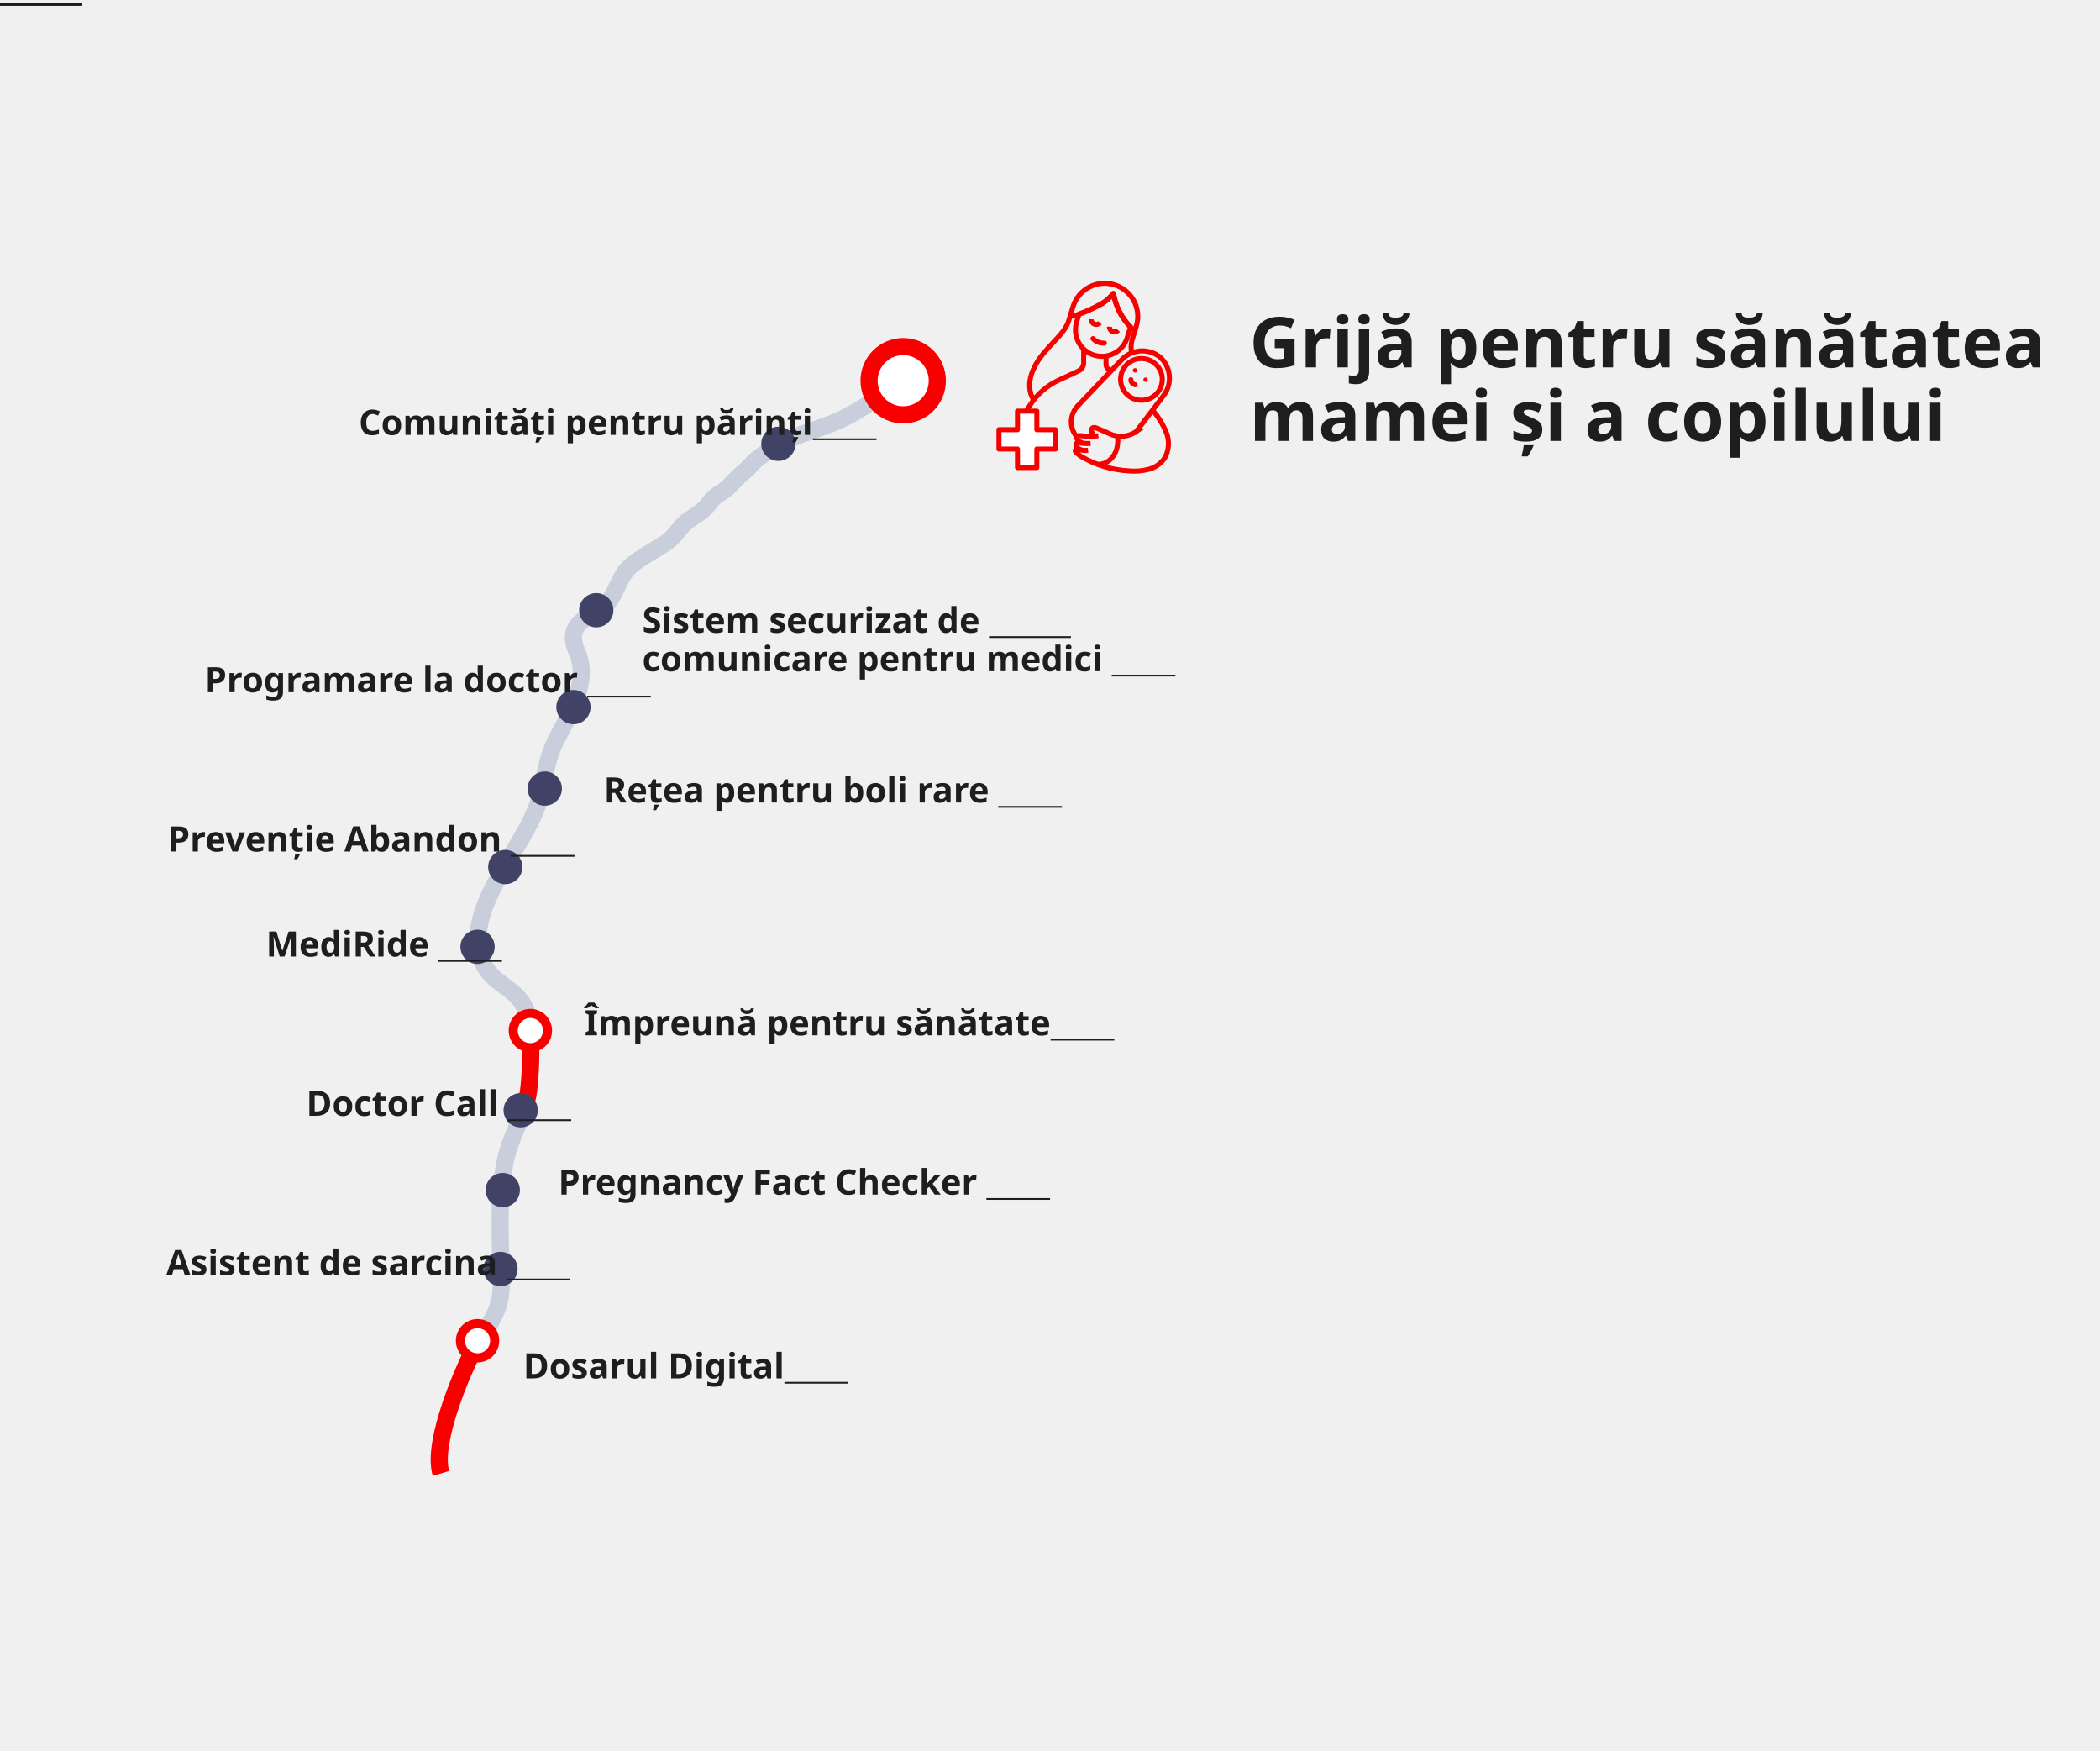
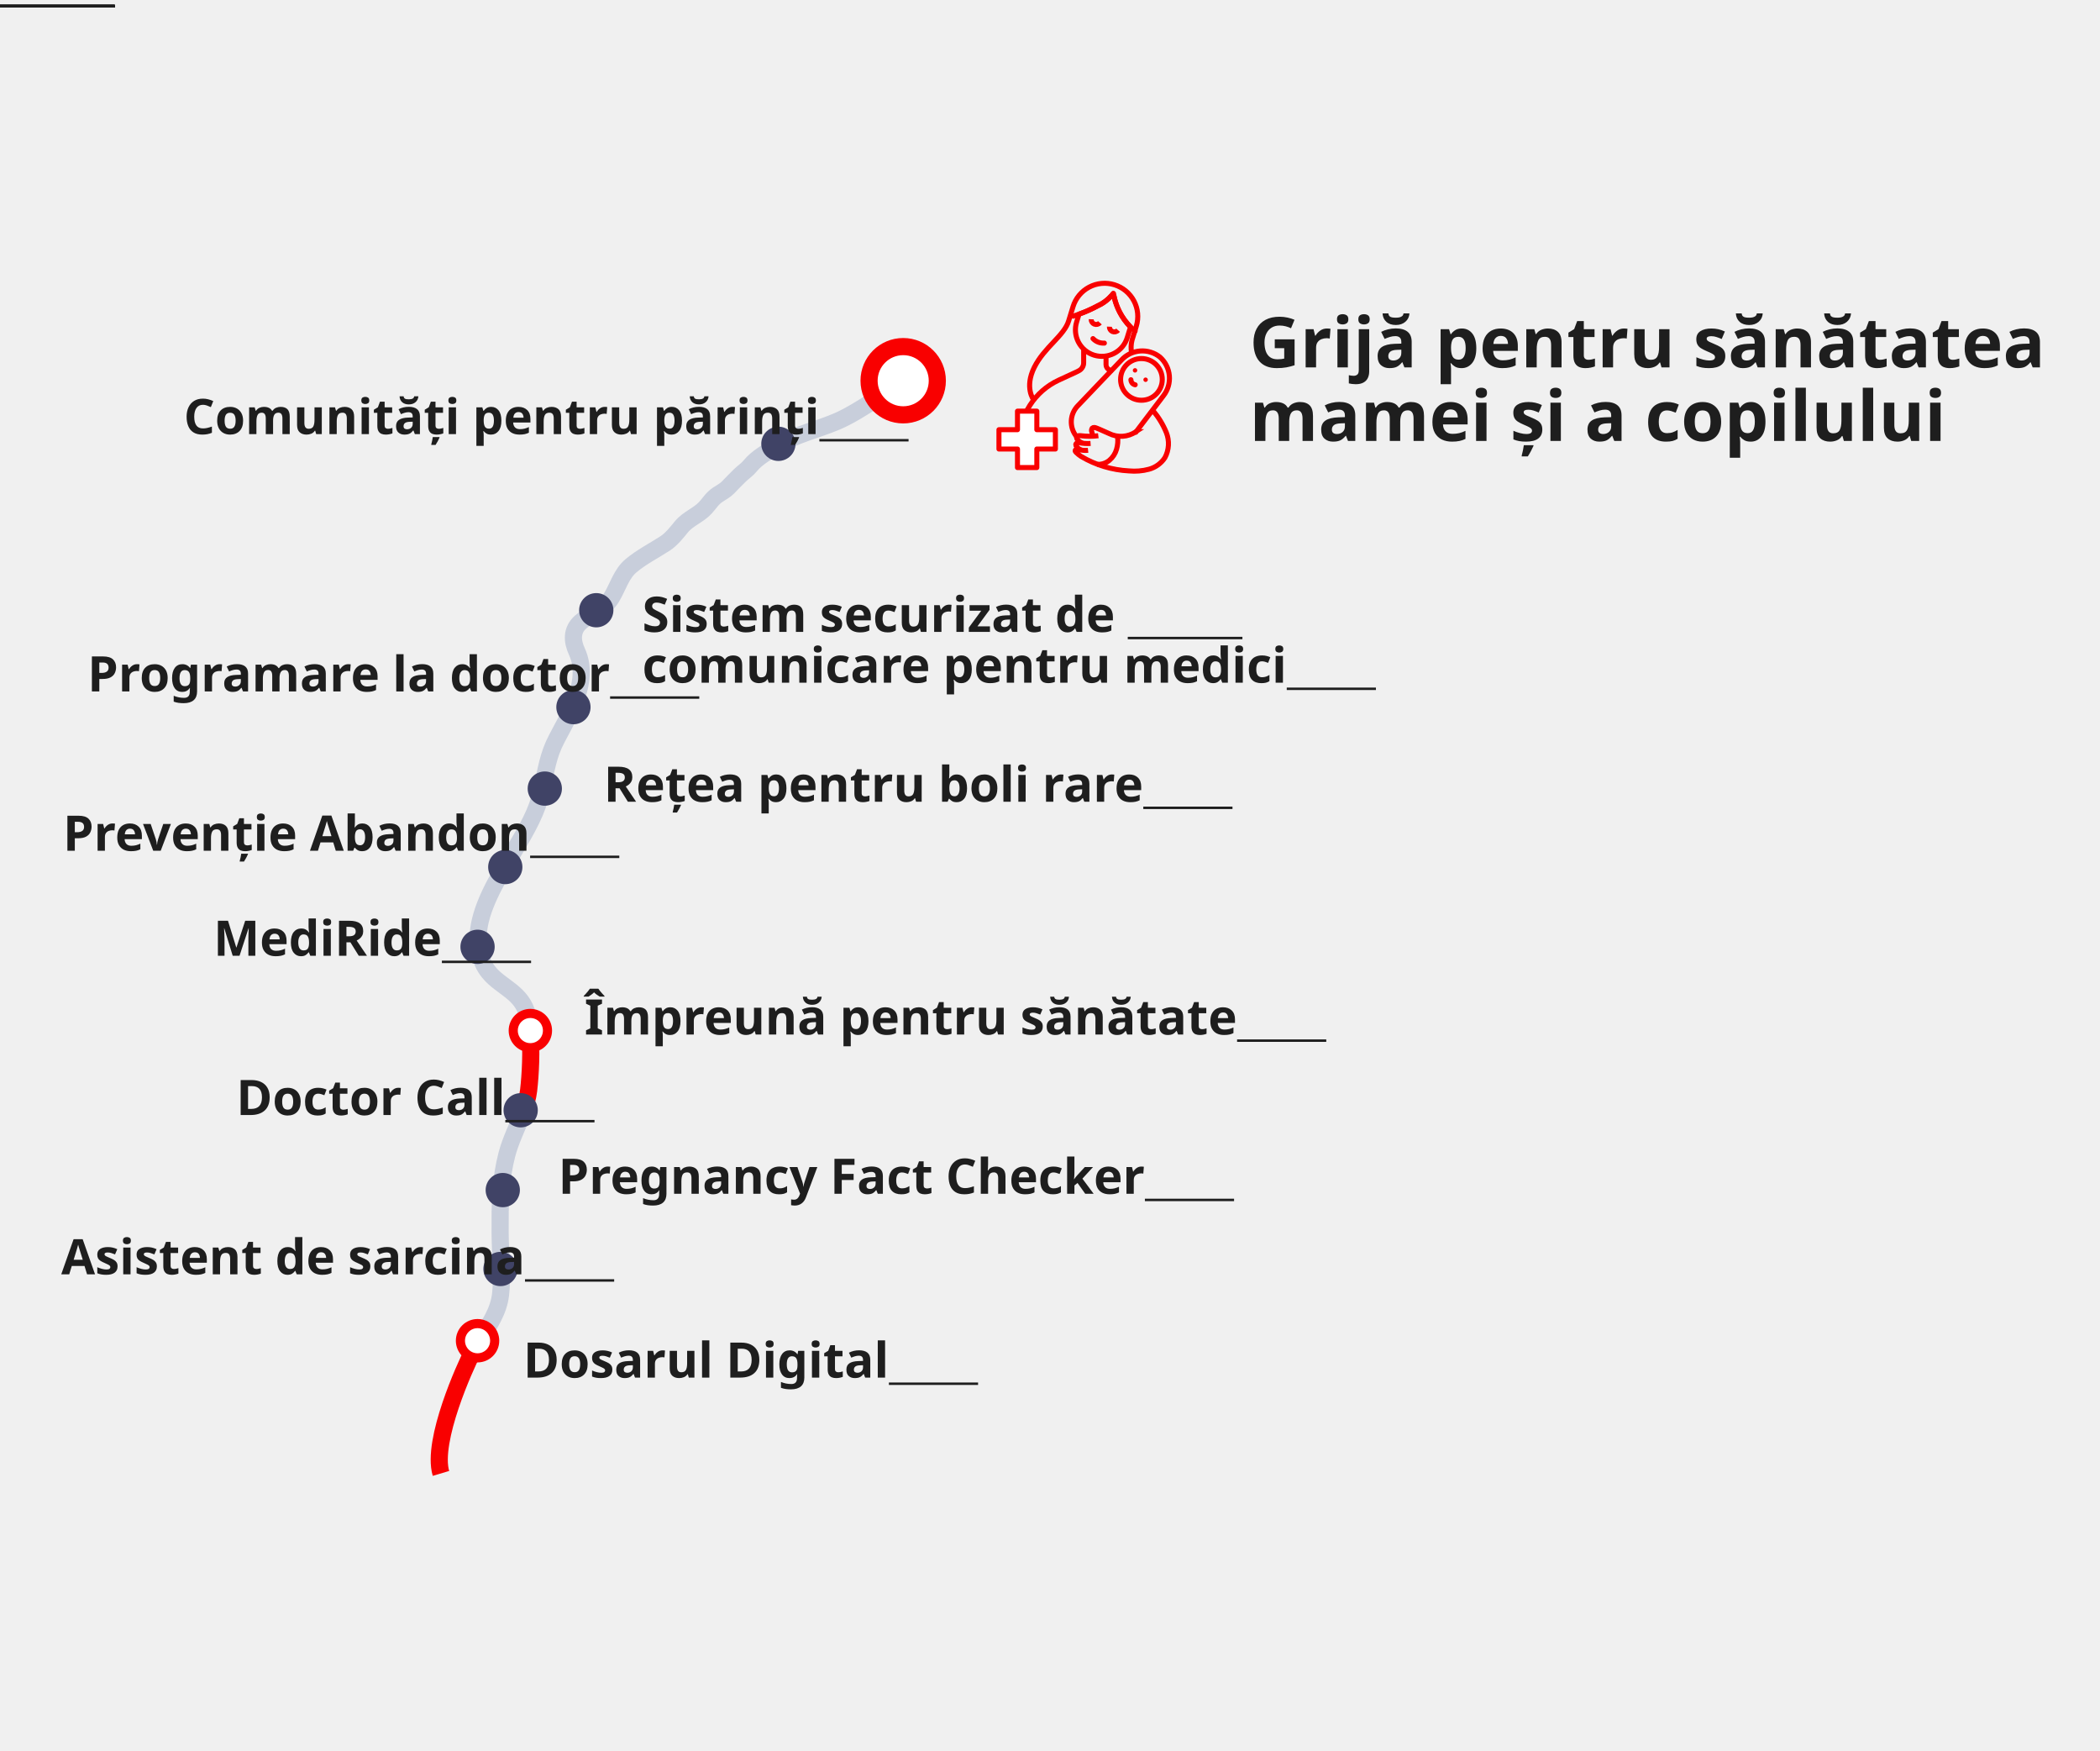
<svg xmlns="http://www.w3.org/2000/svg" width="1200" height="1000" viewBox="0 0 1200 1000" fill="none">
  <g id="segment-health-01-grija-pentru-sanatatea-mamei-si-a-copilului">
    <g id="Group 1179">
      <g id="Group 1127">
        <path id="Vector" d="M516.606 216.219C513.813 218.96 510.942 221.858 507.809 224.181C504.677 226.504 500.97 227.731 497.682 229.819C495.202 231.411 492.644 233.029 490.06 234.569C486.249 236.84 482.333 239.007 478.235 240.756C472.858 243.079 466.724 245.01 461.452 246.89C455.97 248.873 449.914 251.092 444.746 254.277" stroke="#C8CEDB" stroke-width="9.793" stroke-miterlimit="10" stroke-linecap="round" stroke-linejoin="round" />
        <path id="Vector_2" d="M516.11 236.997C526.878 236.997 535.608 228.267 535.608 217.498C535.608 206.73 526.878 198 516.11 198C505.341 198 496.611 206.73 496.611 217.498C496.611 228.267 505.341 236.997 516.11 236.997Z" fill="white" stroke="#F90000" stroke-width="9.793" stroke-miterlimit="10" stroke-linecap="round" stroke-linejoin="round" />
        <path id="Vector_3" d="M444.773 254.329C438.978 257.905 432.766 261.115 428.589 266.258C426.971 268.215 424.726 269.755 422.925 271.452C420.55 273.697 418.383 276.072 416.008 278.474C414.155 280.353 412.145 281.266 410.004 282.728C406.872 284.895 405.671 287.218 403.139 290.011C399.172 294.37 393.247 296.249 389.384 300.948C386.721 304.184 383.745 308.047 380.065 310.449C373.774 314.521 366.466 318.253 360.645 323.135C355.033 327.833 353.101 335.272 349.447 341.328C347.176 345.113 344.044 347.331 340.755 349.367" stroke="#C8CEDB" stroke-width="9.793" stroke-miterlimit="10" stroke-linecap="round" stroke-linejoin="round" />
        <path id="Vector_4" d="M444.798 263.334C450.204 263.334 454.587 258.952 454.587 253.546C454.587 248.14 450.204 243.757 444.798 243.757C439.392 243.757 435.01 248.14 435.01 253.546C435.01 258.952 439.392 263.334 444.798 263.334Z" fill="#404366" />
        <path id="Vector_5" d="M327.677 403.008C329.766 397.944 331.41 392.723 331.932 387.555V387.477C332.48 382.282 331.906 377.114 329.635 372.181C326.946 366.386 326.424 360.069 331.828 355.319C334.647 352.839 337.779 351.168 340.755 349.341" stroke="#C8CEDB" stroke-width="9.793" stroke-miterlimit="10" stroke-linecap="round" stroke-linejoin="round" />
        <path id="Vector_6" d="M340.729 358.399C346.135 358.399 350.517 354.016 350.517 348.61C350.517 343.204 346.135 338.822 340.729 338.822C335.323 338.822 330.94 343.204 330.94 348.61C330.94 354.016 335.323 358.399 340.729 358.399Z" fill="#404366" />
        <path id="Vector_7" d="M327.677 402.929C324.884 409.69 321.23 416.189 318.176 421.958C313.19 431.381 312.068 439.969 309.979 449.574" stroke="#C8CEDB" stroke-width="9.793" stroke-miterlimit="10" stroke-linecap="round" stroke-linejoin="round" />
        <path id="Vector_8" d="M327.677 413.762C333.083 413.762 337.465 409.379 337.465 403.973C337.465 398.567 333.083 394.185 327.677 394.185C322.271 394.185 317.889 398.567 317.889 403.973C317.889 409.379 322.271 413.762 327.677 413.762Z" fill="#404366" />
        <path id="Vector_9" d="M288.706 494.575C295.675 482.672 303.193 471.056 307.03 460.354C307.056 460.302 307.056 460.302 307.056 460.302C307.526 458.971 307.943 457.666 308.309 456.361C308.935 454.038 309.484 451.767 309.953 449.574" stroke="#C8CEDB" stroke-width="9.793" stroke-miterlimit="10" stroke-linecap="round" stroke-linejoin="round" />
        <path id="Vector_10" d="M311.311 460.302C316.717 460.302 321.099 455.92 321.099 450.514C321.099 445.108 316.717 440.726 311.311 440.726C305.905 440.726 301.522 445.108 301.522 450.514C301.522 455.92 305.905 460.302 311.311 460.302Z" fill="#404366" />
        <path id="Vector_11" d="M288.707 494.575C279.884 509.636 271.923 525.141 273.333 539.862" stroke="#C8CEDB" stroke-width="9.793" stroke-miterlimit="10" stroke-linecap="round" stroke-linejoin="round" />
        <path id="Vector_12" d="M288.733 505.12C294.139 505.12 298.521 500.737 298.521 495.331C298.521 489.925 294.139 485.543 288.733 485.543C283.327 485.543 278.944 489.925 278.944 495.331C278.944 500.737 283.327 505.12 288.733 505.12Z" fill="#404366" />
        <path id="Vector_13" d="M273.332 539.862C273.671 543.281 274.481 546.649 275.942 549.938C276.856 552.052 278.004 553.853 279.309 555.445C286.514 564.294 298.312 566.747 301.523 580.216C302.149 582.826 302.593 585.933 302.88 589.274" stroke="#C8CEDB" stroke-width="9.793" stroke-miterlimit="10" stroke-linecap="round" stroke-linejoin="round" />
        <path id="Vector_14" d="M272.888 550.695C278.294 550.695 282.676 546.312 282.676 540.906C282.676 535.5 278.294 531.118 272.888 531.118C267.482 531.118 263.1 535.5 263.1 540.906C263.1 546.312 267.482 550.695 272.888 550.695Z" fill="#404366" />
        <path id="Vector_15" d="M302.854 589.274C303.794 600.159 303.141 613.758 302.071 622.894C301.601 626.992 300.427 631.012 298.991 635.005" stroke="#F90000" stroke-width="9.794" stroke-miterlimit="10" stroke-linejoin="round" />
        <path id="Vector_16" d="M303.063 598.54C308.469 598.54 312.851 594.158 312.851 588.752C312.851 583.346 308.469 578.963 303.063 578.963C297.657 578.963 293.274 583.346 293.274 588.752C293.274 594.158 297.657 598.54 303.063 598.54Z" fill="white" stroke="#F90000" stroke-width="5.22" stroke-miterlimit="10" stroke-linecap="round" stroke-linejoin="round" />
        <path id="Vector_17" d="M298.991 635.005C295.989 643.253 291.735 651.371 289.62 659.672C287.872 666.432 286.906 672.88 286.384 679.301" stroke="#C8CEDB" stroke-width="9.793" stroke-miterlimit="10" stroke-linecap="round" stroke-linejoin="round" />
        <path id="Vector_18" d="M297.529 644.063C302.935 644.063 307.317 639.68 307.317 634.274C307.317 628.868 302.935 624.486 297.529 624.486C292.123 624.486 287.74 628.868 287.74 634.274C287.74 639.68 292.123 644.063 297.529 644.063Z" fill="#404366" />
        <path id="Vector_19" d="M286.383 679.301C286.018 683.634 285.861 687.941 285.809 692.352C285.757 696.346 285.757 700.418 285.783 704.62C285.809 711.041 286.305 718.037 286.488 724.954" stroke="#C8CEDB" stroke-width="9.793" stroke-miterlimit="10" stroke-linecap="round" stroke-linejoin="round" />
        <path id="Vector_20" d="M287.297 689.663C292.703 689.663 297.086 685.281 297.086 679.875C297.086 674.469 292.703 670.087 287.297 670.087C281.891 670.087 277.509 674.469 277.509 679.875C277.509 685.281 281.891 689.663 287.297 689.663Z" fill="#404366" />
        <path id="Vector_21" d="M286.487 724.954C286.618 729.991 286.566 734.977 286.018 739.649C284.921 749.072 279.675 756.72 274.663 764.681" stroke="#C8CEDB" stroke-width="9.793" stroke-miterlimit="10" stroke-linecap="round" stroke-linejoin="round" />
        <path id="Vector_22" d="M285.991 734.742C291.397 734.742 295.78 730.36 295.78 724.954C295.78 719.548 291.397 715.165 285.991 715.165C280.586 715.165 276.203 719.548 276.203 724.954C276.203 730.36 280.586 734.742 285.991 734.742Z" fill="#404366" />
        <path id="Vector_23" d="M274.638 764.681C272.915 767.422 271.218 770.189 269.73 773.086C266.154 780.003 246.421 823.02 251.981 841.735" stroke="#F90000" stroke-width="9.794" stroke-miterlimit="10" stroke-linejoin="round" />
        <path id="Vector_24" d="M272.888 775.723C278.294 775.723 282.676 771.34 282.676 765.934C282.676 760.528 278.294 756.146 272.888 756.146C267.482 756.146 263.1 760.528 263.1 765.934C263.1 771.34 267.482 775.723 272.888 775.723Z" fill="white" stroke="#F90000" stroke-width="5.22" stroke-miterlimit="10" stroke-linecap="round" stroke-linejoin="round" />
      </g>
-       <text class="btn-project" text-decoration="underline" cursor="pointer" projectid="1" id="Dosarul Digital" fill="#1E1E1E" xml:space="preserve" style="white-space: pre" font-family="Titillium Web" font-size="20" font-weight="600" letter-spacing="0px">
-         <tspan x="299" y="787.45">Dosarul Digital</tspan>
+       <text class="btn-project" text-decoration="underline" cursor="pointer" projectid="1" id="Dosarul Digital" fill="#1E1E1E" xml:space="preserve" style="white-space: pre" font-family="Titillium Web" font-size="28" font-weight="600" letter-spacing="0px">
+         <tspan x="299" y="787">Dosarul Digital</tspan>
      </text>
-       <text class="btn-project" text-decoration="underline" cursor="pointer" projectid="2" id="Asistent de sarcina" fill="#1E1E1E" xml:space="preserve" style="white-space: pre" font-family="Titillium Web" font-size="20" font-weight="600" letter-spacing="0px">
-         <tspan x="95" y="728.45">Asistent de sarcina- </tspan>
+       <text class="btn-project" text-decoration="underline" cursor="pointer" projectid="2" id="Asistent de sarcina" fill="#1E1E1E" xml:space="preserve" style="white-space: pre" font-family="Titillium Web" font-size="28" font-weight="600" letter-spacing="0px">
+         <tspan x="35" y="728">Asistent de sarcina</tspan>
      </text>
-       <text class="btn-project" text-decoration="underline" cursor="pointer" projectid="3" id="Pregnancy Fact Checker" fill="#1E1E1E" xml:space="preserve" style="white-space: pre" font-family="Titillium Web" font-size="20" font-weight="600" letter-spacing="0px">
-         <tspan x="319" y="682.45">Pregnancy Fact Checker- </tspan>
+       <text class="btn-project" text-decoration="underline" cursor="pointer" projectid="3" id="Pregnancy Fact Checker" fill="#1E1E1E" xml:space="preserve" style="white-space: pre" font-family="Titillium Web" font-size="28" font-weight="600" letter-spacing="0px">
+         <tspan x="319" y="682">Pregnancy Fact Checker</tspan>
      </text>
-       <text class="btn-project" text-decoration="underline" cursor="pointer" projectid="4" id="Doctor Call" fill="#1E1E1E" xml:space="preserve" style="white-space: pre" font-family="Titillium Web" font-size="20" font-weight="600" letter-spacing="0px">
-         <tspan x="175" y="637.45">Doctor Call- </tspan>
+       <text class="btn-project" text-decoration="underline" cursor="pointer" projectid="4" id="Doctor Call" fill="#1E1E1E" xml:space="preserve" style="white-space: pre" font-family="Titillium Web" font-size="28" font-weight="600" letter-spacing="0px">
+         <tspan x="135" y="637">Doctor Call</tspan>
      </text>
-       <text class="btn-project" text-decoration="underline" cursor="pointer" projectid="5" id="ÃmpreunÄ pentru sÄnÄtate" fill="#1E1E1E" xml:space="preserve" style="white-space: pre" font-family="Titillium Web" font-size="20" font-weight="600" letter-spacing="0px">
-         <tspan x="334" y="591.45">Împreună pentru sănătate</tspan>
+       <text class="btn-project" text-decoration="underline" cursor="pointer" projectid="5" id="ÃmpreunÄ pentru sÄnÄtate" fill="#1E1E1E" xml:space="preserve" style="white-space: pre" font-family="Titillium Web" font-size="28" font-weight="600" letter-spacing="0px">
+         <tspan x="334" y="591">Împreună pentru sănătate</tspan>
      </text>
-       <text class="btn-project" text-decoration="underline" cursor="pointer" projectid="6" id="MediRide" fill="#1E1E1E" xml:space="preserve" style="white-space: pre" font-family="Titillium Web" font-size="20" font-weight="600" letter-spacing="0px">
-         <tspan x="152" y="546.45">MediRide- </tspan>
+       <text class="btn-project" text-decoration="underline" cursor="pointer" projectid="6" id="MediRide" fill="#1E1E1E" xml:space="preserve" style="white-space: pre" font-family="Titillium Web" font-size="28" font-weight="600" letter-spacing="0px">
+         <tspan x="122" y="546">MediRide</tspan>
      </text>
-       <text class="btn-project" text-decoration="underline" cursor="pointer" projectid="7" id="PrevenÈie Abandon" fill="#1E1E1E" xml:space="preserve" style="white-space: pre" font-family="Titillium Web" font-size="20" font-weight="600" letter-spacing="0px">
-         <tspan x="96" y="486.45">Prevenție Abandon- </tspan>
+       <text class="btn-project" text-decoration="underline" cursor="pointer" projectid="7" id="PrevenÈie Abandon" fill="#1E1E1E" xml:space="preserve" style="white-space: pre" font-family="Titillium Web" font-size="28" font-weight="600" letter-spacing="0px">
+         <tspan x="36" y="486">Prevenție Abandon</tspan>
      </text>
-       <text class="btn-project" text-decoration="underline" cursor="pointer" projectid="8" id="ReÈea pentru boli rare" fill="#1E1E1E" xml:space="preserve" style="white-space: pre" font-family="Titillium Web" font-size="20" font-weight="600" letter-spacing="0px">
-         <tspan x="345" y="458.45">Rețea pentru boli rare- </tspan>
+       <text class="btn-project" text-decoration="underline" cursor="pointer" projectid="8" id="ReÈea pentru boli rare" fill="#1E1E1E" xml:space="preserve" style="white-space: pre" font-family="Titillium Web" font-size="28" font-weight="600" letter-spacing="0px">
+         <tspan x="345" y="458">Rețea pentru boli rare</tspan>
      </text>
      <g id="icon-grija-pentru-sanatatea-mamei-si-a-copilului 1">
        <path id="Vector_25" d="M646.012 186.817L644.136 192.887C643.551 194.787 642.599 196.553 641.332 198.085C640.065 199.617 638.509 200.884 636.753 201.815C634.996 202.745 633.074 203.32 631.095 203.508C629.116 203.695 627.12 203.491 625.22 202.907C623.32 202.322 621.553 201.37 620.021 200.103C618.49 198.836 617.222 197.28 616.292 195.524C615.362 193.767 614.786 191.845 614.599 189.866C614.411 187.887 614.616 185.891 615.2 183.991L616.59 179.473C620.337 178.129 623.977 176.502 627.478 174.608C630.356 173.237 632.937 171.317 635.077 168.955C635.176 168.829 635.309 168.733 635.46 168.679C635.611 168.624 635.774 168.613 635.932 168.647C636.088 168.681 636.233 168.758 636.348 168.87C636.463 168.981 636.545 169.123 636.583 169.279C637.981 175.908 641.254 181.995 646.012 186.817Z" stroke="#F90000" stroke-width="2.875" stroke-linecap="round" stroke-linejoin="round" />
        <path id="Vector_26" d="M590.643 228.402C590.643 228.402 585.268 221.452 591.014 209.868C596.759 198.284 608.204 191.774 610.706 183.179L613.162 175.186C613.889 172.811 615.078 170.603 616.66 168.688C618.242 166.773 620.186 165.19 622.381 164.027C624.576 162.865 626.979 162.148 629.452 161.916C631.925 161.684 634.419 161.942 636.793 162.676C641.586 164.15 645.599 167.467 647.948 171.898C650.299 176.329 650.794 181.511 649.326 186.306L646.871 194.299C646.251 196.7 646.171 199.208 646.639 201.643" stroke="#F90000" stroke-width="2.875" stroke-miterlimit="10" />
        <path id="Vector_27" d="M613.206 180.609C614.341 180.261 615.523 179.891 616.589 179.474C620.336 178.129 623.976 176.503 627.477 174.608C630.895 173.074 633.857 170.679 636.072 167.658" stroke="#F90000" stroke-width="2.875" stroke-linecap="round" stroke-linejoin="round" />
        <path id="Vector_28" d="M636.281 167.658C637.451 174.902 640.853 181.6 646.012 186.818C646.842 187.637 647.716 188.41 648.63 189.134" stroke="#F90000" stroke-width="2.875" stroke-linecap="round" stroke-linejoin="round" />
        <path id="Vector_29" d="M628.522 184.405C628.131 184.846 627.613 185.155 627.04 185.29C626.466 185.425 625.865 185.379 625.319 185.158C624.772 184.937 624.308 184.552 623.99 184.056C623.671 183.56 623.515 182.978 623.541 182.389" stroke="#F90000" stroke-width="2.875" stroke-miterlimit="10" />
        <path id="Vector_30" d="M638.924 188.65C638.526 189.099 637.996 189.413 637.41 189.546C636.824 189.679 636.211 189.625 635.658 189.391C635.129 189.155 634.683 188.767 634.378 188.275C634.072 187.784 633.921 187.212 633.944 186.634" stroke="#F90000" stroke-width="2.875" stroke-miterlimit="10" />
        <path id="Vector_31" d="M624.56 193.44C625.389 194.321 626.402 195.008 627.527 195.453C628.653 195.897 629.862 196.088 631.07 196.011" stroke="#F90000" stroke-width="2.875" stroke-miterlimit="10" stroke-linecap="round" />
        <path id="Vector_32" d="M652.243 228.658C658.82 228.658 664.151 223.327 664.151 216.751C664.151 210.174 658.82 204.842 652.243 204.842C645.666 204.842 640.335 210.174 640.335 216.751C640.335 223.327 645.666 228.658 652.243 228.658Z" stroke="#F90000" stroke-width="2.875" stroke-miterlimit="10" />
        <path id="Vector_33" d="M648.587 212.856C649.29 212.856 649.861 212.286 649.861 211.582C649.861 210.878 649.29 210.308 648.587 210.308C647.883 210.308 647.312 210.878 647.312 211.582C647.312 212.286 647.883 212.856 648.587 212.856Z" fill="#F90000" />
        <path id="Vector_34" d="M654.629 218.206C655.332 218.206 655.903 217.635 655.903 216.931C655.903 216.228 655.332 215.657 654.629 215.657C653.925 215.657 653.354 216.228 653.354 216.931C653.354 217.635 653.925 218.206 654.629 218.206Z" fill="#F90000" />
        <path id="Vector_35" d="M646.242 216.934C646.257 217.62 646.502 218.28 646.937 218.811C647.38 219.338 647.996 219.692 648.675 219.807" stroke="#F90000" stroke-width="2.875" stroke-miterlimit="10" stroke-linecap="round" />
        <path id="Vector_36" d="M615.082 249.3C613.044 246.771 612.009 243.58 612.176 240.335C612.342 237.092 613.699 234.023 615.986 231.716L640.821 205.699C643.596 202.688 647.407 200.837 651.489 200.519C655.571 200.201 659.623 201.439 662.83 203.985C665.912 206.73 667.831 210.546 668.197 214.657C668.563 218.768 667.348 222.864 664.8 226.11L648.976 246.96" stroke="#F90000" stroke-width="2.875" stroke-miterlimit="10" stroke-linecap="round" />
        <path id="Vector_37" d="M632.021 203.588V208.337C632.021 208.929 632.182 209.51 632.489 210.016C632.795 210.523 633.234 210.935 633.758 211.21L634.824 211.743" stroke="#F90000" stroke-width="2.875" stroke-miterlimit="10" stroke-linecap="round" />
        <path id="Vector_38" d="M619.233 199.695V207.178C619.25 208.133 618.999 209.074 618.507 209.893C618.016 210.713 617.304 211.377 616.453 211.811L614.947 212.576L604.892 217.21C598.187 220.33 592.511 225.299 588.53 231.532C584.55 237.765 582.43 245.005 582.42 252.401V259.699" stroke="#F90000" stroke-width="2.875" stroke-miterlimit="10" stroke-linecap="round" />
        <path id="Vector_39" d="M658.869 234.592C662.055 238.358 664.627 242.604 666.491 247.172C667.403 249.466 667.803 251.932 667.662 254.397C667.522 256.862 666.846 259.267 665.68 261.443C663.55 264.693 660.302 267.05 656.552 268.069C652.825 269.067 648.948 269.389 645.107 269.019C635.487 268.52 626.131 265.698 617.839 260.794C616.793 260.129 615.822 259.352 614.943 258.477C614.642 258.176 614.318 257.805 614.388 257.388C614.433 257.173 614.549 256.979 614.716 256.837C614.884 256.694 615.094 256.611 615.314 256.601C615.75 256.587 616.185 256.666 616.588 256.832C618.269 257.294 620.022 257.435 621.754 257.249" stroke="#F90000" stroke-width="2.875" stroke-miterlimit="10" />
        <path id="Vector_40" d="M617.908 257.152C616.853 256.725 615.926 256.03 615.221 255.137C615.058 254.987 614.928 254.804 614.84 254.6C614.752 254.397 614.708 254.177 614.711 253.955C614.754 253.753 614.846 253.565 614.98 253.407C615.113 253.25 615.283 253.127 615.476 253.052C615.871 252.924 616.289 252.877 616.704 252.913C618.838 253.338 621.019 253.478 623.19 253.33" stroke="#F90000" stroke-width="2.875" stroke-miterlimit="10" />
        <path id="Vector_41" d="M618.557 253.12C617.438 252.737 616.451 252.046 615.707 251.127C615.537 250.964 615.405 250.765 615.321 250.545C615.237 250.324 615.202 250.088 615.22 249.853C615.286 249.619 615.417 249.407 615.597 249.243C615.777 249.079 616 248.97 616.24 248.926C616.715 248.846 617.201 248.846 617.676 248.926C620.976 249.343 624.315 249.343 627.615 248.926" stroke="#F90000" stroke-width="2.875" stroke-miterlimit="10" />
        <path id="Vector_42" d="M624.695 249.273C624.366 248.444 624.095 247.592 623.884 246.725C623.748 246.377 623.698 246.002 623.738 245.631C623.778 245.26 623.908 244.904 624.115 244.594C624.27 244.451 624.453 244.342 624.653 244.274C624.852 244.206 625.064 244.181 625.274 244.2C625.687 244.243 626.093 244.344 626.479 244.501C628.795 245.381 631.112 246.563 633.614 247.606C636.061 248.847 638.796 249.41 641.534 249.235C644.273 249.06 646.914 248.153 649.183 246.609C648.997 246.609 649.183 246.795 648.974 246.887" stroke="#F90000" stroke-width="2.875" stroke-miterlimit="10" />
        <path id="Vector_43" d="M638.6 249.281C638.93 251.766 638.733 254.292 638.02 256.695C637.315 259.134 635.904 261.31 633.966 262.95C632.027 264.575 629.543 265.403 627.016 265.267" stroke="#F90000" stroke-width="2.875" stroke-miterlimit="10" />
        <path id="Vector_44" d="M592.471 245.475H603.082V256.526H592.471V267.114H581.421V256.526H570.833V245.475H581.421V234.887H592.471V245.475Z" fill="white" stroke="#F90000" stroke-width="2.875" stroke-linecap="round" stroke-linejoin="round" />
      </g>
-       <text class="btn-project" text-decoration="underline" cursor="pointer" projectid="9" id="Programare la doctor" fill="#1E1E1E" xml:space="preserve" style="white-space: pre" font-family="Titillium Web" font-size="20" font-weight="600" letter-spacing="0px">
-         <tspan x="117" y="395.45">Programare la doctor </tspan>
+       <text class="btn-project" text-decoration="underline" cursor="pointer" projectid="9" id="Programare la doctor" fill="#1E1E1E" xml:space="preserve" style="white-space: pre" font-family="Titillium Web" font-size="28" font-weight="600" letter-spacing="0px">
+         <tspan x="50" y="395">Programare la doctor</tspan>
      </text>
-       <text class="btn-project" text-decoration="underline" cursor="pointer" projectid="10" id="Sistem securizat de â¨comunicare pentru medici" fill="#1E1E1E" xml:space="preserve" style="white-space: pre" font-family="Titillium Web" font-size="20" font-weight="600" letter-spacing="0px">
-         <tspan x="367" y="361.45">Sistem securizat de  +       <text class="btn-project" text-decoration="underline" cursor="pointer" projectid="10" id="Sistem securizat de â¨comunicare pentru medici" fill="#1E1E1E" xml:space="preserve" style="white-space: pre" font-family="Titillium Web" font-size="28" font-weight="600" letter-spacing="0px">
+         <tspan x="367" y="361">Sistem securizat de  </tspan>
-         <tspan x="367" y="383.45">comunicare- pentru medici- </tspan>
+         <tspan x="367" y="390">comunicare pentru medici</tspan>
      </text>
-       <text class="btn-project" text-decoration="underline" cursor="pointer" projectid="11" id="ComunitÄÈi pentru pÄrinÈi" fill="#1E1E1E" xml:space="preserve" style="white-space: pre" font-family="Titillium Web" font-size="20" font-weight="600" letter-spacing="0px">
-         <tspan x="205" y="248.45">Comunități pentru părinți</tspan>
+       <text class="btn-project" text-decoration="underline" cursor="pointer" projectid="11" id="ComunitÄÈi pentru pÄrinÈi" fill="#1E1E1E" xml:space="preserve" style="white-space: pre" font-family="Titillium Web" font-size="28" font-weight="600" letter-spacing="0px">
+         <tspan x="105" y="248">Comunități pentru părinți</tspan>
      </text>
      <text id="GrijÄ pentru sÄnÄtatea â¨mamei Èi a copilului" fill="#1E1E1E" xml:space="preserve" style="white-space: pre" font-family="Titillium Web" font-size="40" font-weight="600" letter-spacing="0px">
-         <tspan x="714" y="209.9">Grijă pentru sănătatea-  +         <tspan x="714" y="209.9">Grijă pentru sănătatea  </tspan>
        <tspan x="714" y="251.9">mamei și a copilului </tspan>
      </text>
    </g>
  </g>
</svg>
